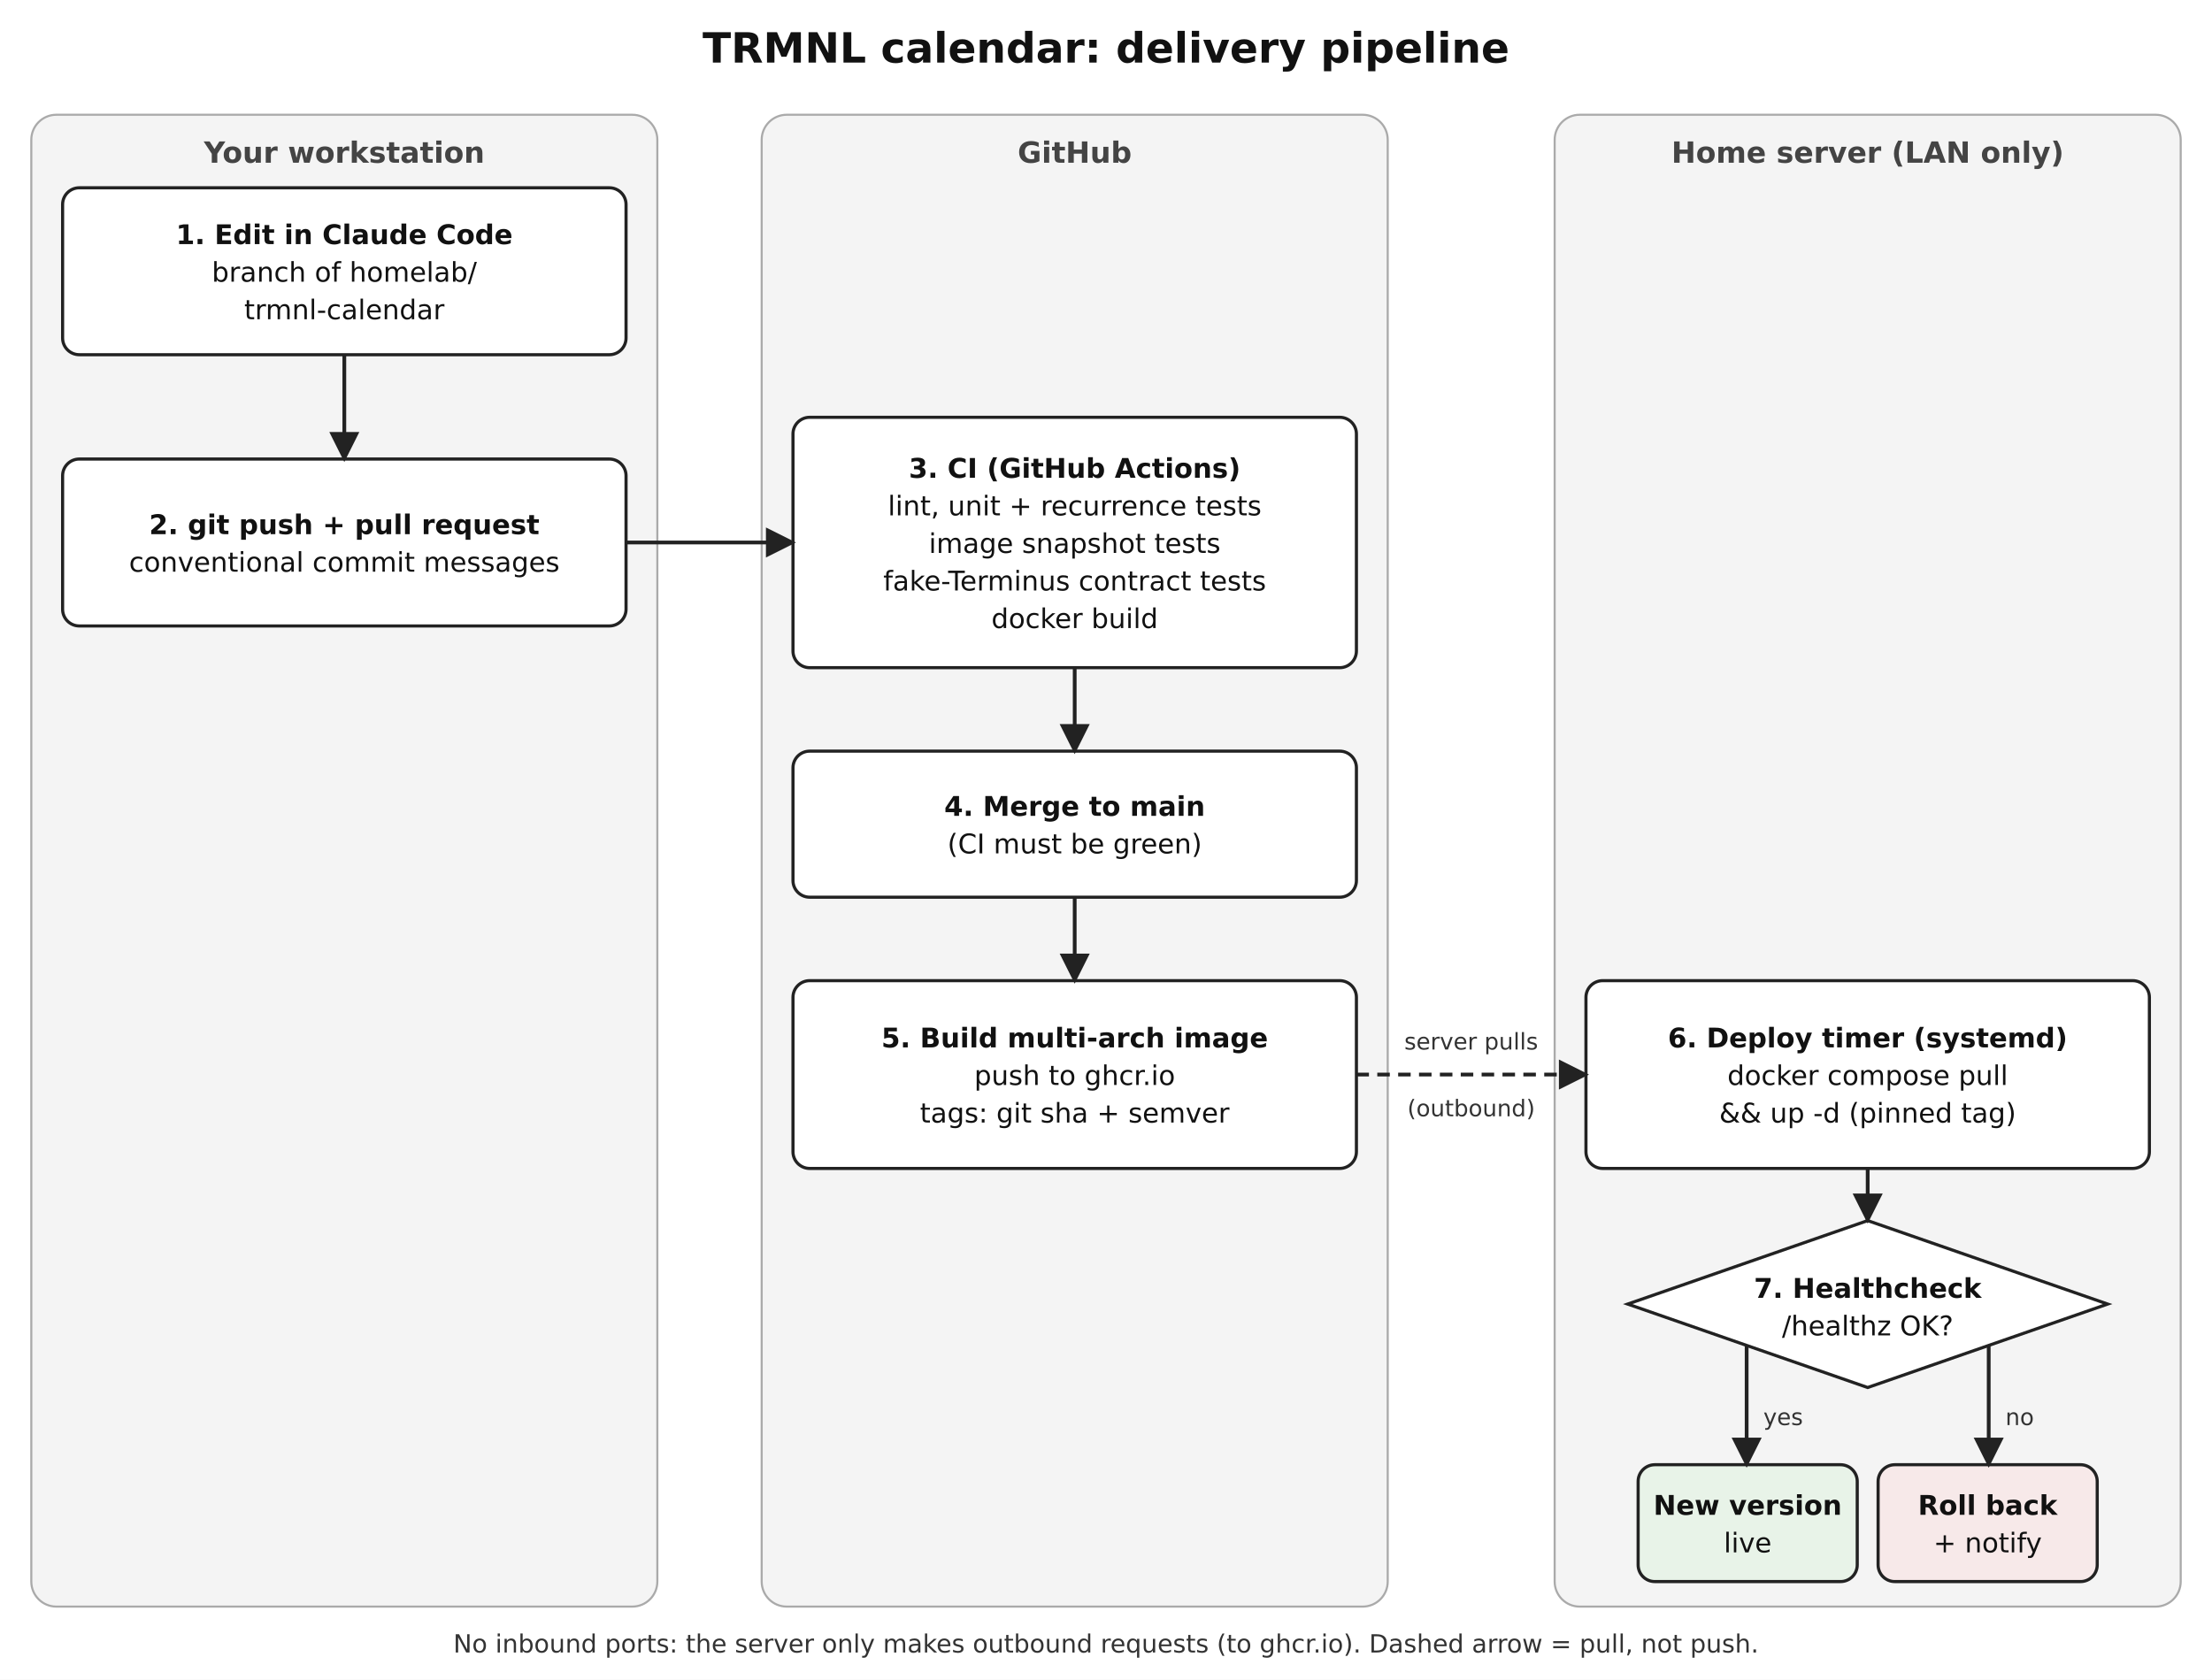
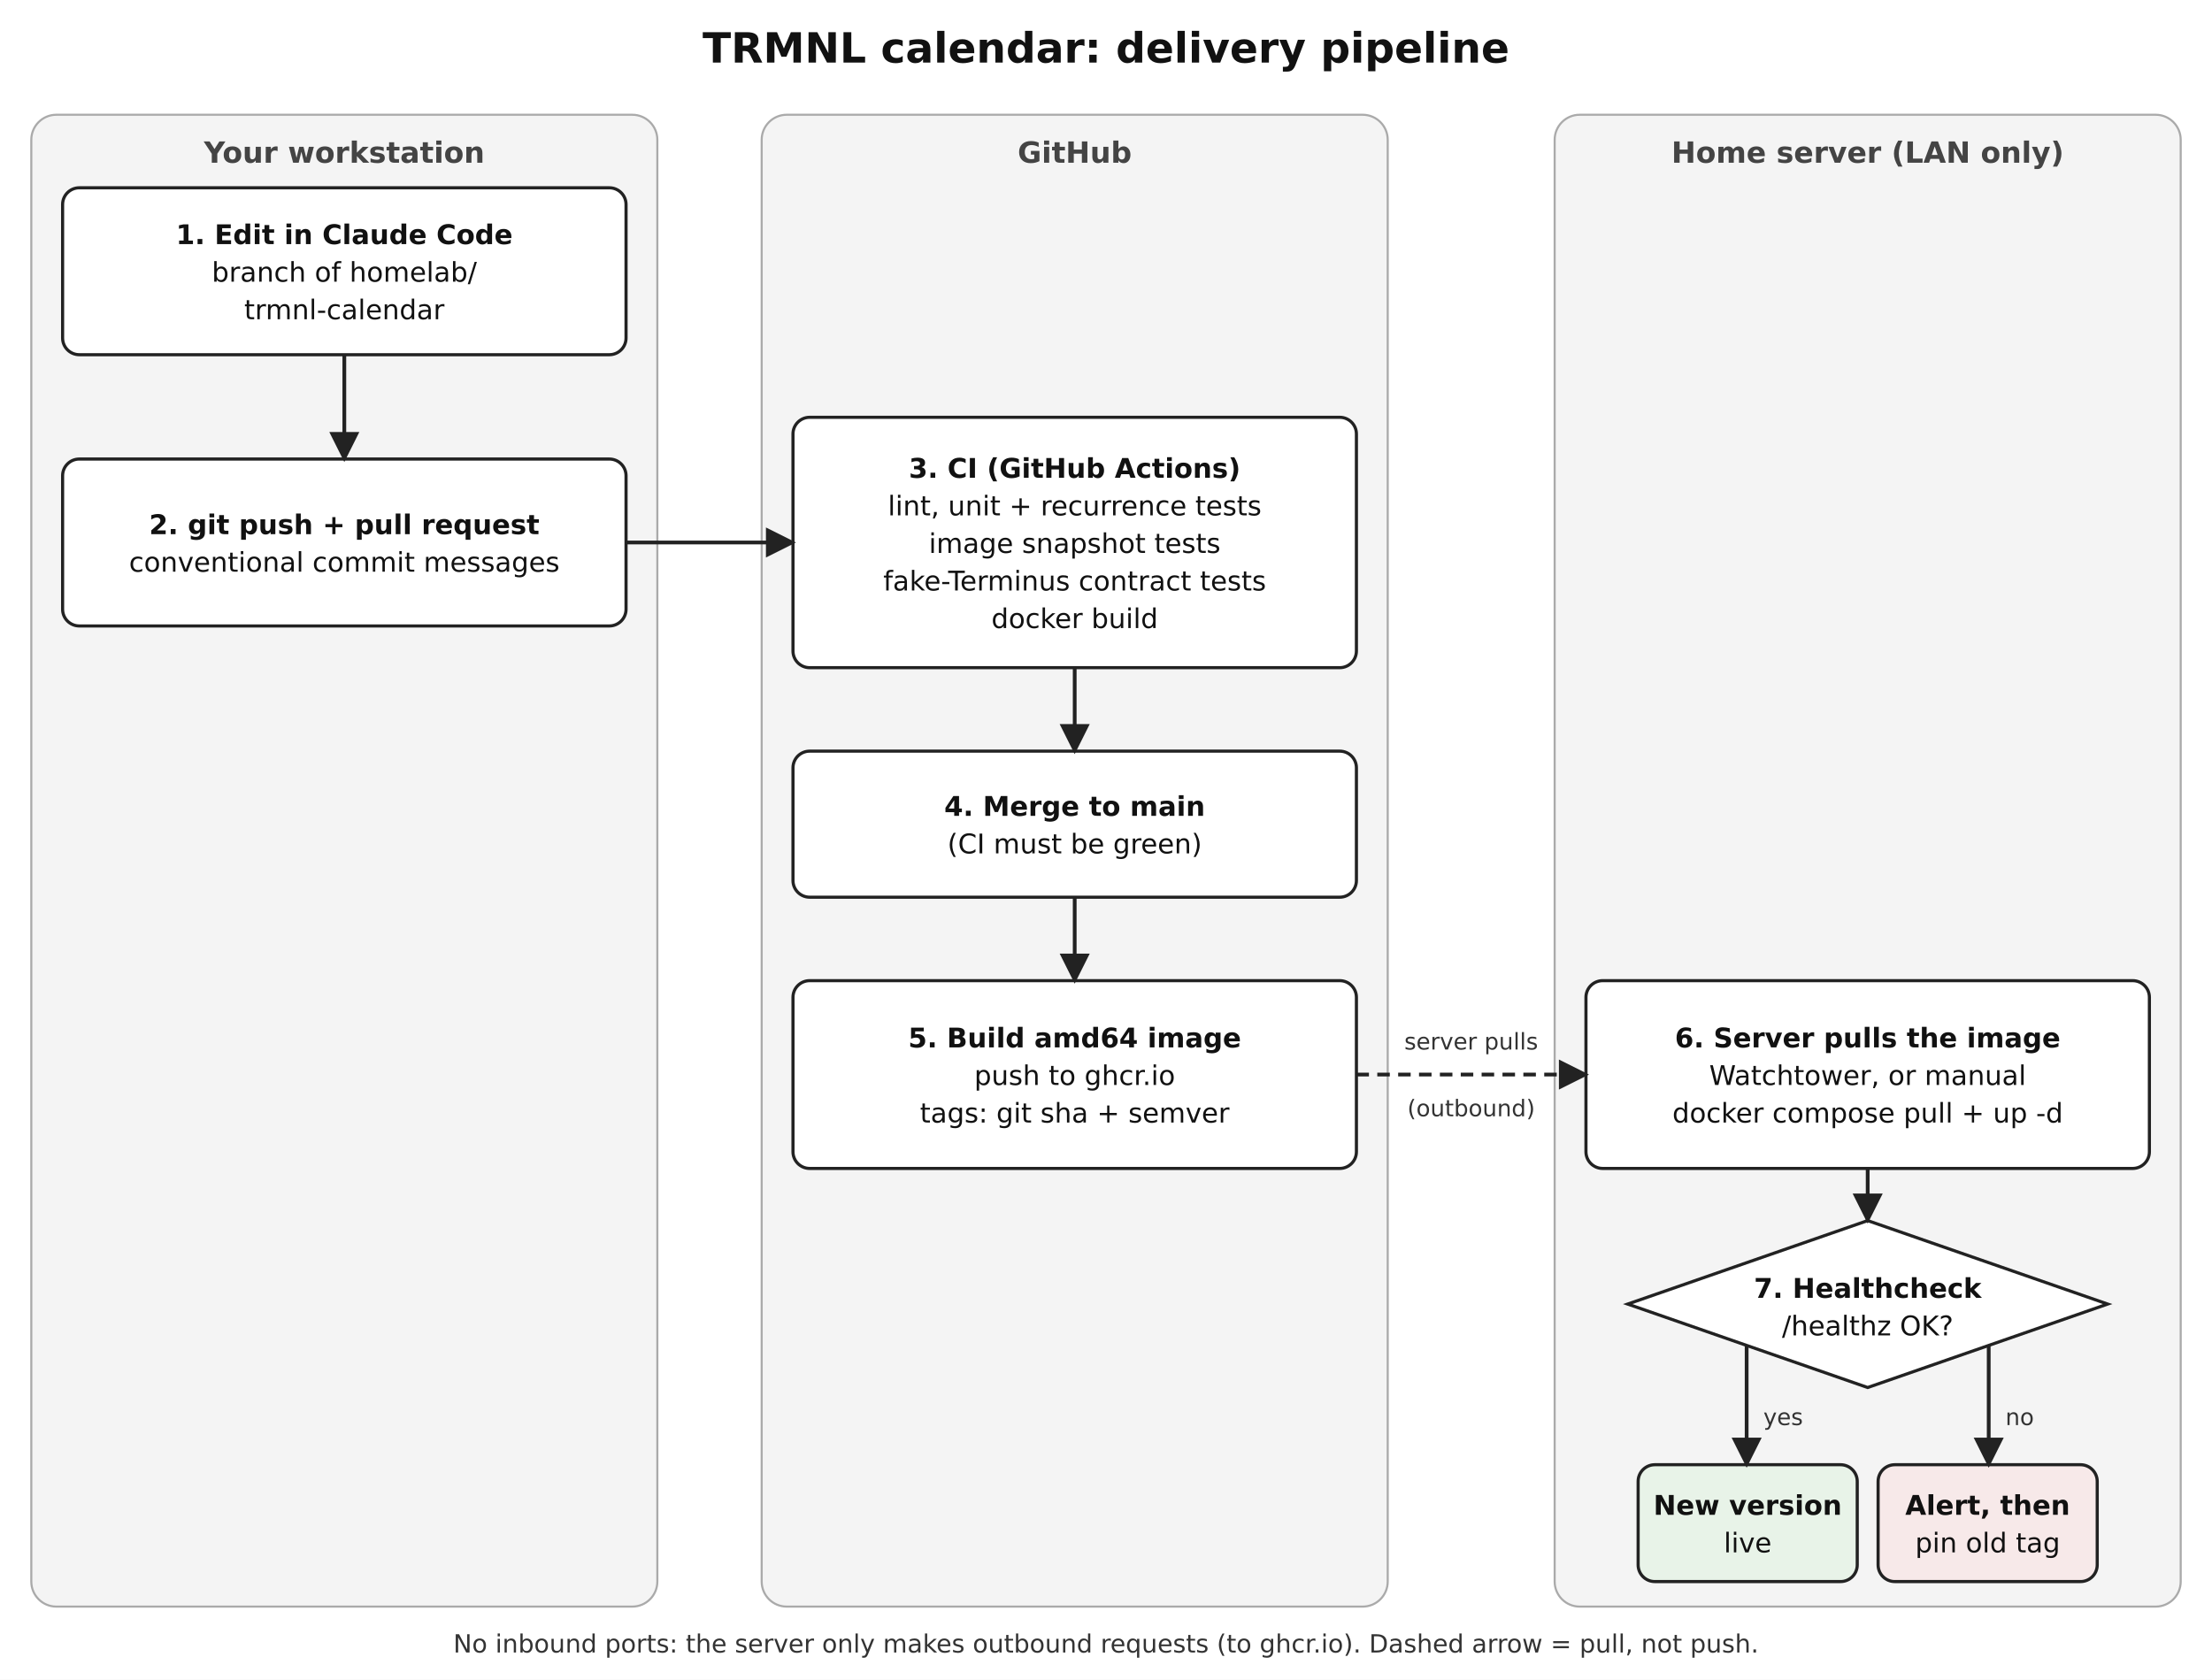
<svg xmlns="http://www.w3.org/2000/svg" viewBox="0 0 1060 805" width="1060" height="805" font-family="DejaVu Sans, Arial, sans-serif">
  <defs>
    <marker id="ar" viewBox="0 0 10 10" refX="9" refY="5" markerWidth="8" markerHeight="8" orient="auto-start-reverse">
      <path d="M0,0 L10,5 L0,10 z" fill="#222" />
    </marker>
  </defs>
  <rect width="1060" height="805" fill="#ffffff" />
  <text x="530" y="30" text-anchor="middle" font-size="20" font-weight="bold" fill="#111">TRMNL calendar: delivery pipeline</text>
  <rect x="15" y="55" width="300" height="715" rx="12" fill="#f4f4f4" stroke="#aaa" />
  <text x="165" y="78" text-anchor="middle" font-size="14" font-weight="bold" fill="#444">Your workstation</text>
  <rect x="365" y="55" width="300" height="715" rx="12" fill="#f4f4f4" stroke="#aaa" />
  <text x="515" y="78" text-anchor="middle" font-size="14" font-weight="bold" fill="#444">GitHub</text>
  <rect x="745" y="55" width="300" height="715" rx="12" fill="#f4f4f4" stroke="#aaa" />
  <text x="895" y="78" text-anchor="middle" font-size="14" font-weight="bold" fill="#444">Home server (LAN only)</text>
  <rect x="30" y="90" width="270" height="80" rx="8" fill="#fff" stroke="#222" stroke-width="1.5" />
  <text x="165.0" y="117.0" text-anchor="middle" font-size="13" font-weight="bold" fill="#111">1. Edit in Claude Code</text>
  <text x="165.0" y="135.0" text-anchor="middle" font-size="13" fill="#111">branch of homelab/</text>
  <text x="165.0" y="153.0" text-anchor="middle" font-size="13" fill="#111">trmnl-calendar</text>
  <rect x="30" y="220" width="270" height="80" rx="8" fill="#fff" stroke="#222" stroke-width="1.5" />
  <text x="165.0" y="256.0" text-anchor="middle" font-size="13" font-weight="bold" fill="#111">2. git push + pull request</text>
  <text x="165.0" y="274.0" text-anchor="middle" font-size="13" fill="#111">conventional commit messages</text>
  <rect x="380" y="200" width="270" height="120" rx="8" fill="#fff" stroke="#222" stroke-width="1.5" />
  <text x="515.0" y="229.0" text-anchor="middle" font-size="13" font-weight="bold" fill="#111">3. CI (GitHub Actions)</text>
  <text x="515.0" y="247.0" text-anchor="middle" font-size="13" fill="#111">lint, unit + recurrence tests</text>
  <text x="515.0" y="265.0" text-anchor="middle" font-size="13" fill="#111">image snapshot tests</text>
  <text x="515.0" y="283.0" text-anchor="middle" font-size="13" fill="#111">fake-Terminus contract tests</text>
  <text x="515.0" y="301.0" text-anchor="middle" font-size="13" fill="#111">docker build</text>
  <rect x="380" y="360" width="270" height="70" rx="8" fill="#fff" stroke="#222" stroke-width="1.5" />
  <text x="515.0" y="391.0" text-anchor="middle" font-size="13" font-weight="bold" fill="#111">4. Merge to main</text>
  <text x="515.0" y="409.0" text-anchor="middle" font-size="13" fill="#111">(CI must be green)</text>
  <rect x="380" y="470" width="270" height="90" rx="8" fill="#fff" stroke="#222" stroke-width="1.5" />
-   <text x="515.0" y="502.0" text-anchor="middle" font-size="13" font-weight="bold" fill="#111">5. Build multi-arch image</text>
+   <text x="515.0" y="502.0" text-anchor="middle" font-size="13" font-weight="bold" fill="#111">5. Build amd64 image</text>
  <text x="515.0" y="520.0" text-anchor="middle" font-size="13" fill="#111">push to ghcr.io</text>
  <text x="515.0" y="538.0" text-anchor="middle" font-size="13" fill="#111">tags: git sha + semver</text>
  <rect x="760" y="470" width="270" height="90" rx="8" fill="#fff" stroke="#222" stroke-width="1.5" />
-   <text x="895.0" y="502.0" text-anchor="middle" font-size="13" font-weight="bold" fill="#111">6. Deploy timer (systemd)</text>
-   <text x="895.0" y="520.0" text-anchor="middle" font-size="13" fill="#111">docker compose pull</text>
-   <text x="895.0" y="538.0" text-anchor="middle" font-size="13" fill="#111">&amp;&amp; up -d (pinned tag)</text>
+   <text x="895.0" y="502.0" text-anchor="middle" font-size="13" font-weight="bold" fill="#111">6. Server pulls the image</text>
+   <text x="895.0" y="520.0" text-anchor="middle" font-size="13" fill="#111">Watchtower, or manual</text>
+   <text x="895.0" y="538.0" text-anchor="middle" font-size="13" fill="#111">docker compose pull + up -d</text>
  <path d="M895,585 L1010,625 L895,665 L780,625 Z" fill="#fff" stroke="#222" stroke-width="1.5" />
  <text x="895" y="622" text-anchor="middle" font-size="13" font-weight="bold" fill="#111">7. Healthcheck</text>
  <text x="895" y="640" text-anchor="middle" font-size="13" fill="#111">/healthz OK?</text>
  <rect x="785" y="702" width="105" height="56" rx="8" fill="#e8f3e8" stroke="#222" stroke-width="1.5" />
  <text x="837.5" y="726.0" text-anchor="middle" font-size="13" font-weight="bold" fill="#111">New version</text>
  <text x="837.5" y="744.0" text-anchor="middle" font-size="13" fill="#111">live</text>
  <rect x="900" y="702" width="105" height="56" rx="8" fill="#f7e9e9" stroke="#222" stroke-width="1.5" />
-   <text x="952.5" y="726.0" text-anchor="middle" font-size="13" font-weight="bold" fill="#111">Roll back</text>
-   <text x="952.5" y="744.0" text-anchor="middle" font-size="13" fill="#111">+ notify</text>
+   <text x="952.5" y="726.0" text-anchor="middle" font-size="13" font-weight="bold" fill="#111">Alert, then</text>
+   <text x="952.5" y="744.0" text-anchor="middle" font-size="13" fill="#111">pin old tag</text>
  <path d="M165,170 V220" fill="none" stroke="#222" stroke-width="1.8" marker-end="url(#ar)" />
  <path d="M300,260 H380" fill="none" stroke="#222" stroke-width="1.8" marker-end="url(#ar)" />
  <path d="M515,320 V360" fill="none" stroke="#222" stroke-width="1.8" marker-end="url(#ar)" />
  <path d="M515,430 V470" fill="none" stroke="#222" stroke-width="1.8" marker-end="url(#ar)" />
  <path d="M650,515 H760" fill="none" stroke="#222" stroke-width="1.8" stroke-dasharray="6 4" marker-end="url(#ar)" />
  <text x="705" y="503" text-anchor="middle" font-size="11" fill="#333">server pulls</text>
  <text x="705" y="535" text-anchor="middle" font-size="11" fill="#333">(outbound)</text>
  <path d="M895,560 V585" fill="none" stroke="#222" stroke-width="1.8" marker-end="url(#ar)" />
  <path d="M837,645 V702" fill="none" stroke="#222" stroke-width="1.8" marker-end="url(#ar)" />
  <text x="845" y="683" text-anchor="start" font-size="11" fill="#333">yes</text>
  <path d="M953,645 V702" fill="none" stroke="#222" stroke-width="1.8" marker-end="url(#ar)" />
  <text x="961" y="683" text-anchor="start" font-size="11" fill="#333">no</text>
  <text x="530" y="792" text-anchor="middle" font-size="12" fill="#333">No inbound ports: the server only makes outbound requests (to ghcr.io). Dashed arrow = pull, not push.</text>
</svg>
